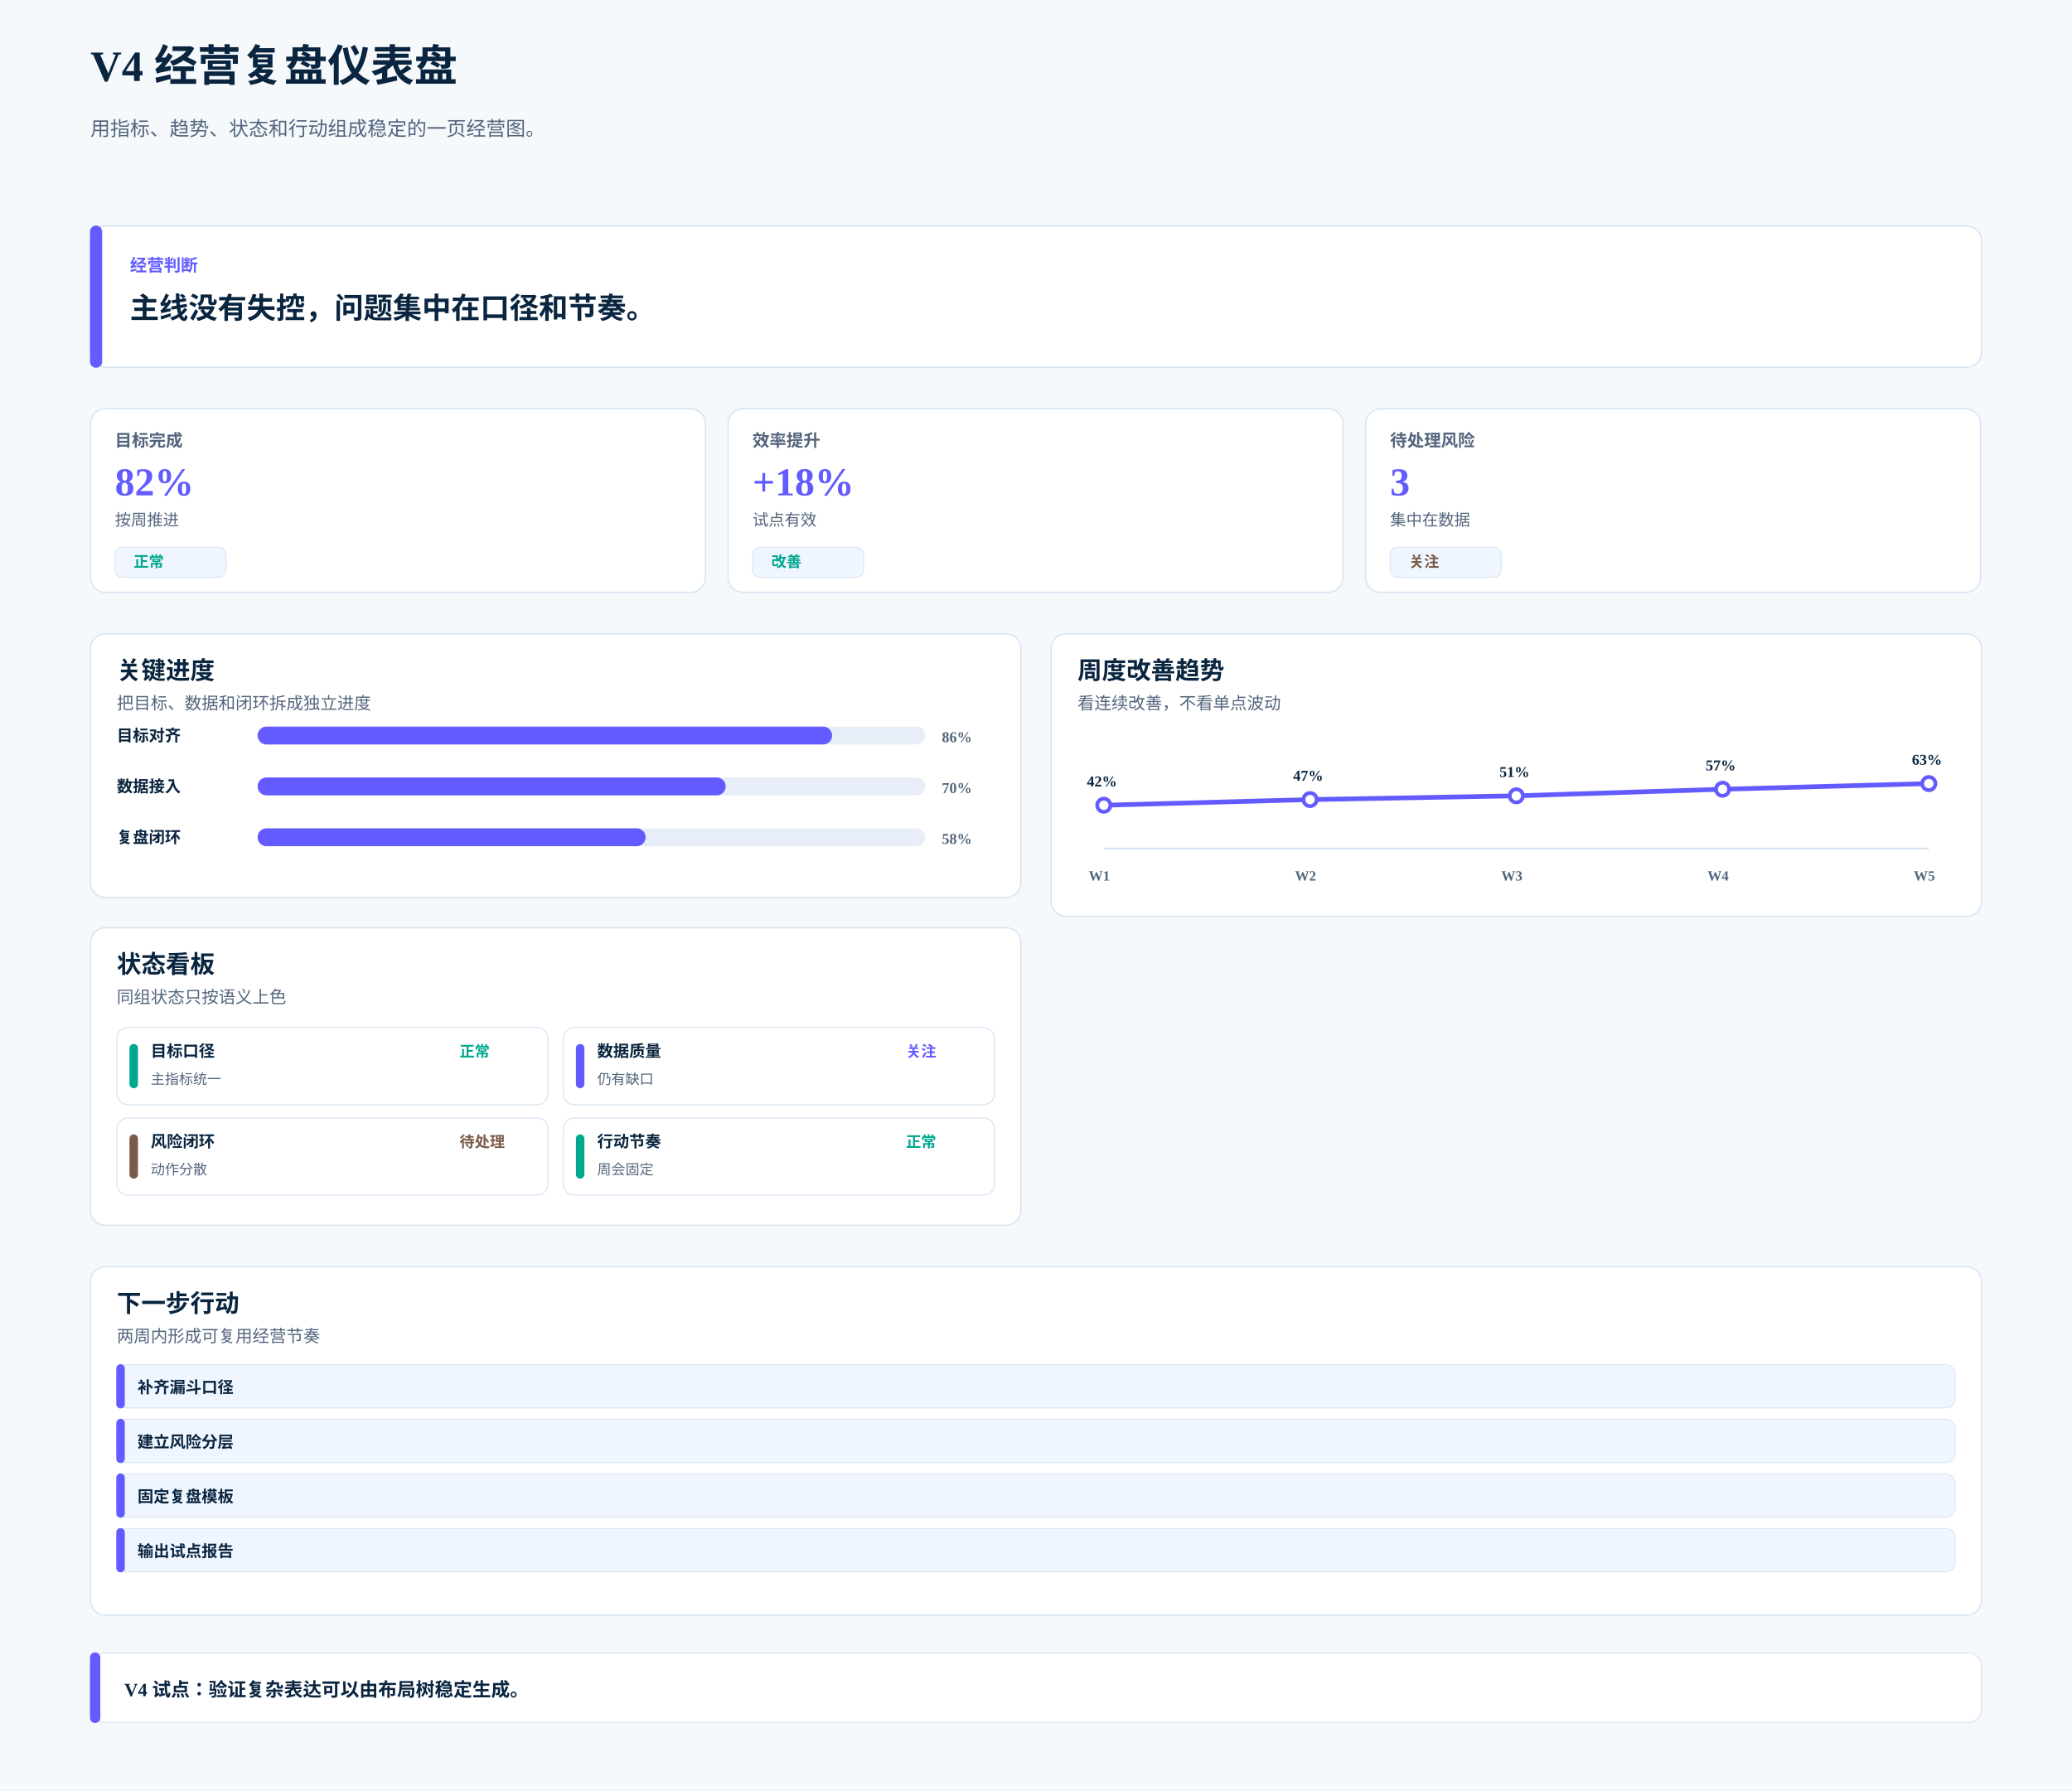
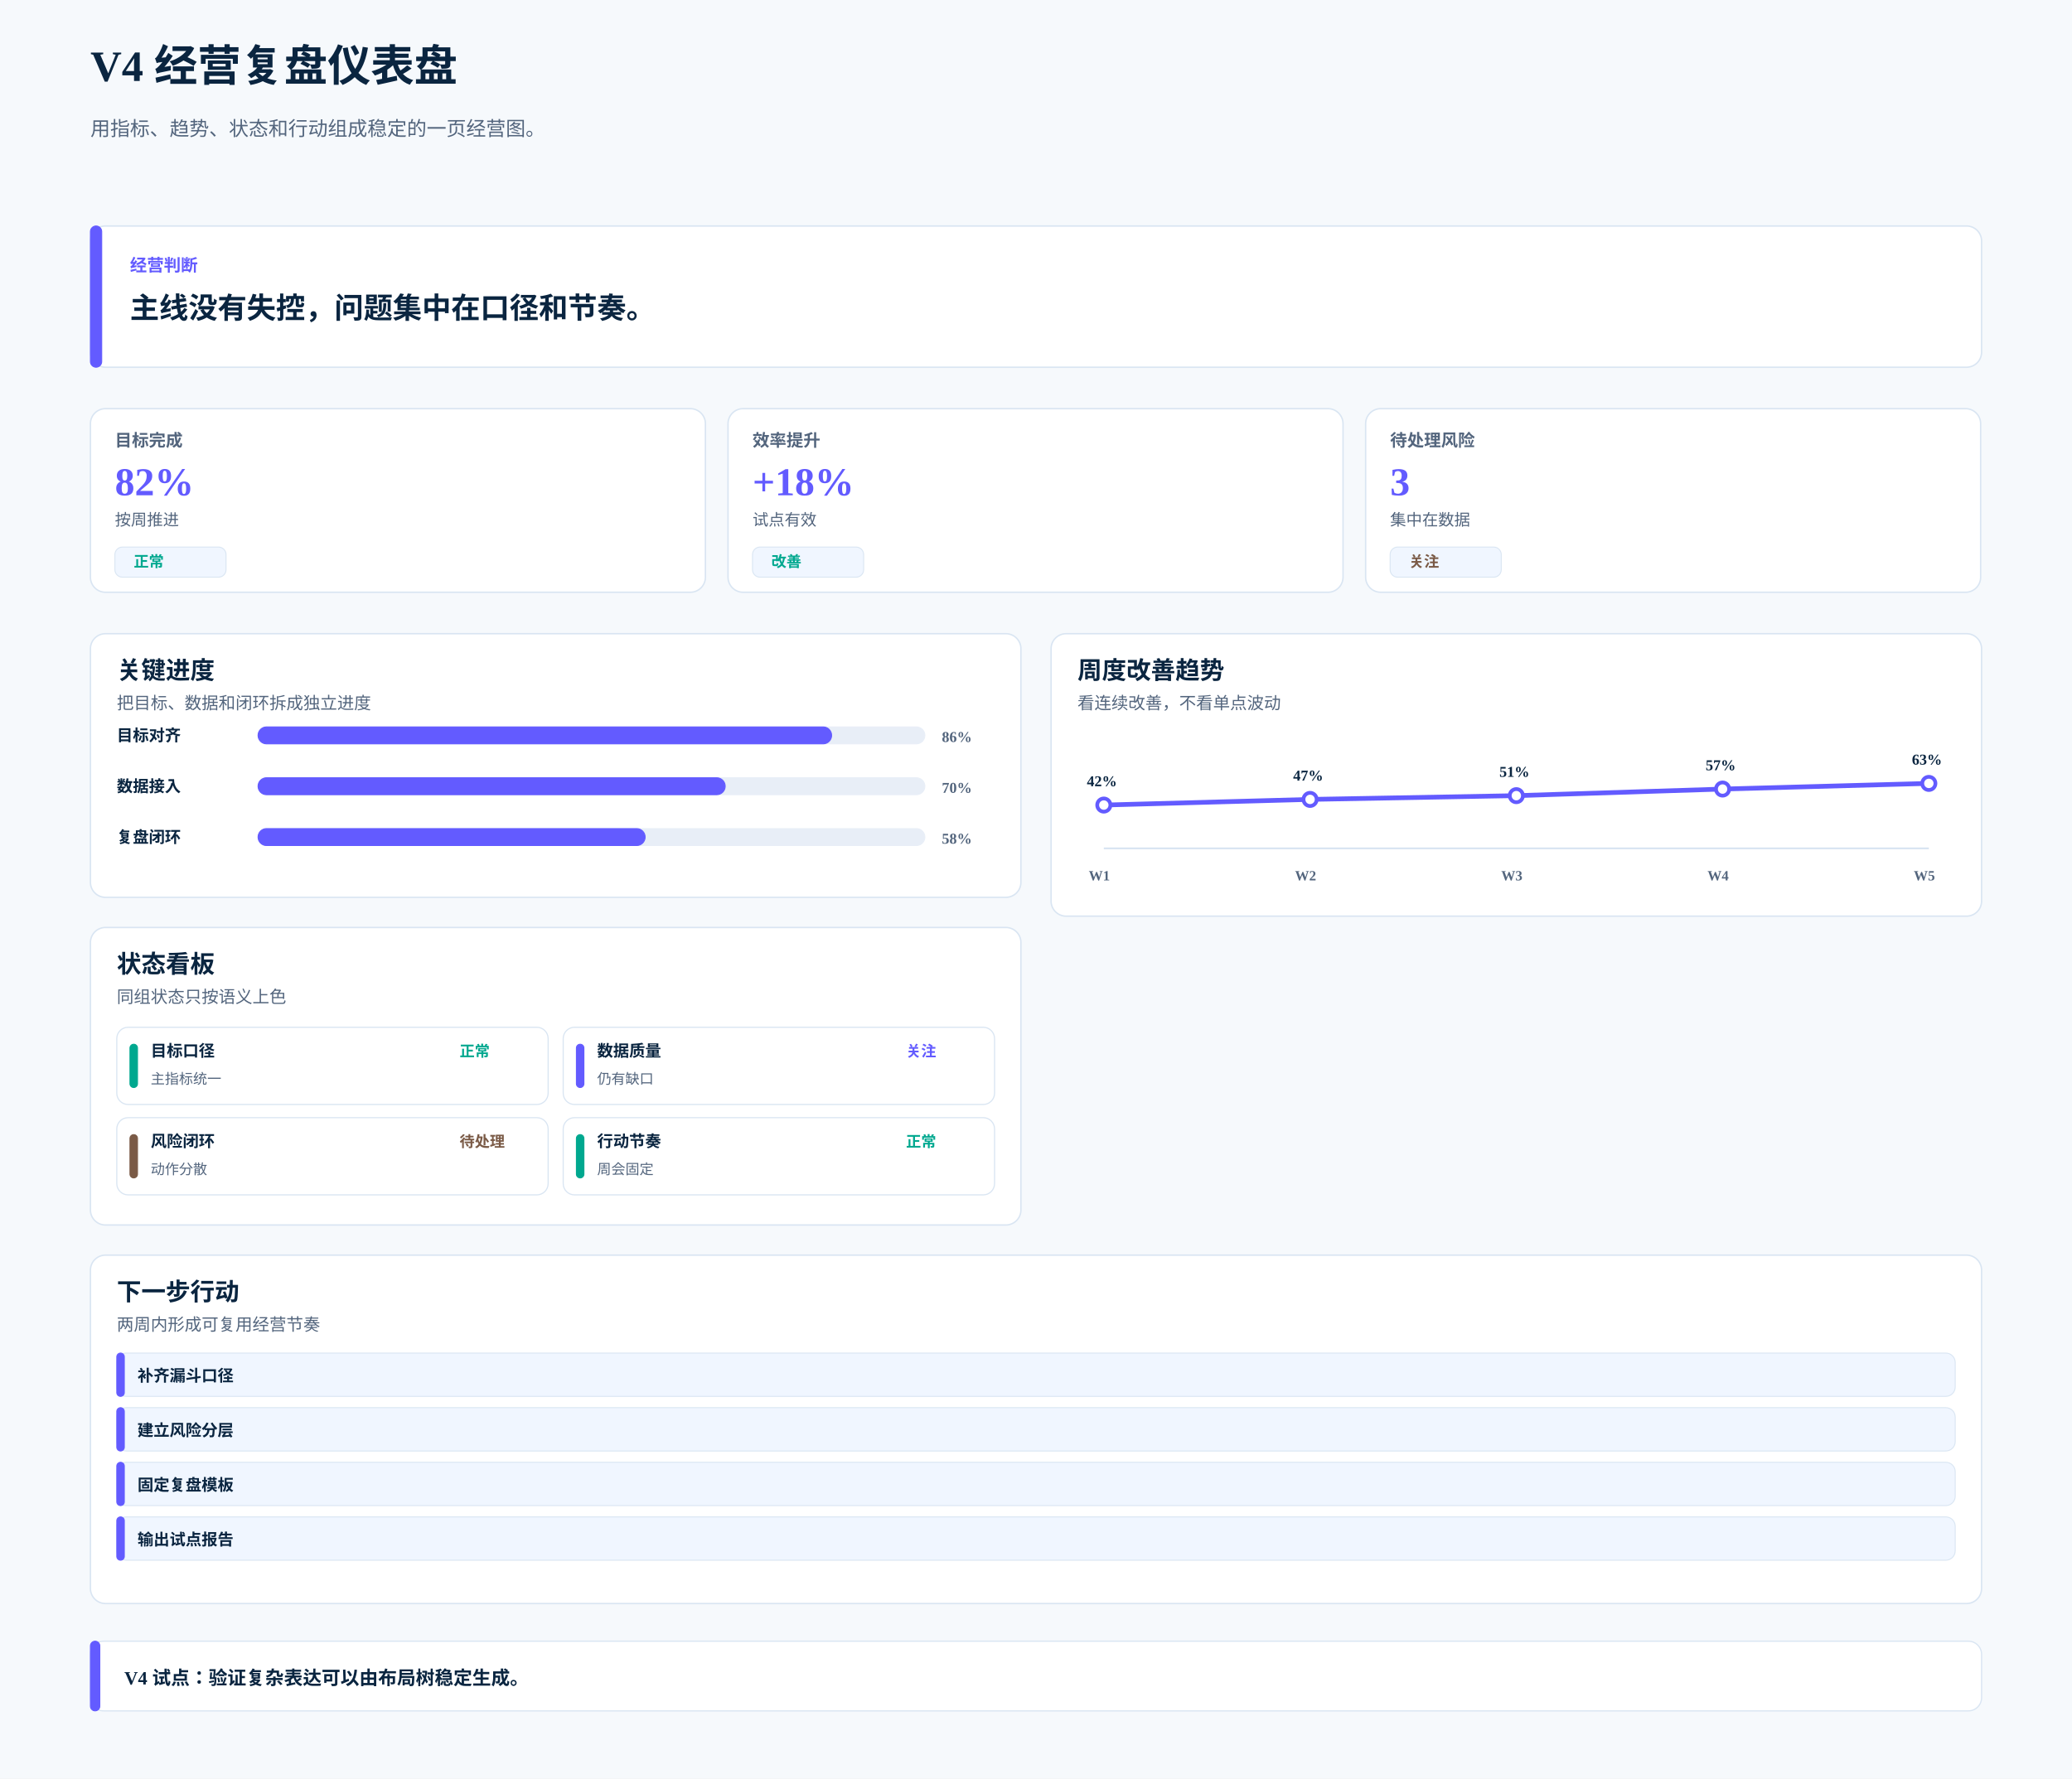
- <svg xmlns="http://www.w3.org/2000/svg" width="2200" height="1901" viewBox="0 0 2200 1901" data-layout-engine="v4" data-expression-mode="dashboard-onepage">
-   <rect x="0" y="0" width="2200" height="1901" rx="0" fill="#F6F9FC" stroke="#F6F9FC" stroke-width="0" />
+ <svg xmlns="http://www.w3.org/2000/svg" width="2200" height="1889" viewBox="0 0 2200 1889" data-layout-engine="v4" data-expression-mode="dashboard-onepage">
+   <rect x="0" y="0" width="2200" height="1889" rx="0" fill="#F6F9FC" stroke="#F6F9FC" stroke-width="0" />
  <g>
-     <text x="96" y="86" font-size="46" fill="#0A2540" font-weight="700">
-       <tspan x="96" dy="0">V4 经营复盘仪表盘</tspan>
-     </text>
-     <text x="96" y="144" font-size="21" fill="#53657D" font-weight="500">
-       <tspan x="96" dy="0">用指标、趋势、状态和行动组成稳定的一页经营图。</tspan>
-     </text>
-     <rect x="96" y="240" width="2008" height="150" rx="16" fill="#FFFFFF" stroke="#D9E5F2" stroke-width="1.5" />
-     <rect x="96" y="240" width="12" height="150" rx="6" fill="#635BFF" stroke="#635BFF" stroke-width="1" />
-     <text x="138" y="288" font-size="18" fill="#635BFF" font-weight="700">
-       <tspan x="138" dy="0">经营判断</tspan>
-     </text>
-     <text x="138" y="338" font-size="31" fill="#0A2540" font-weight="700">
-       <tspan x="138" dy="0">主线没有失控，问题集中在口径和节奏。</tspan>
-     </text>
-     <rect x="96" y="434" width="653" height="195" rx="16" fill="#FFFFFF" stroke="#D9E5F2" stroke-width="1.5" data-tone-group="parallel-metrics" />
-     <text x="122" y="474" font-size="18" fill="#53657D" font-weight="700">
-       <tspan x="122" dy="0">目标完成</tspan>
-     </text>
-     <text x="122" y="526" font-size="42" fill="#635BFF" font-weight="700">
-       <tspan x="122" dy="0">82%</tspan>
-     </text>
-     <text x="122" y="558" font-size="17" fill="#53657D" font-weight="500">
-       <tspan x="122" dy="0">按周推进</tspan>
-     </text>
-     <rect x="122" y="581" width="118" height="32" rx="8" fill="#F0F6FF" stroke="#D9E5F2" stroke-width="1" />
-     <text x="142" y="602" font-size="16" fill="#00A88F" font-weight="700">
-       <tspan x="142" dy="0">正常</tspan>
-     </text>
-     <rect x="773" y="434" width="653" height="195" rx="16" fill="#FFFFFF" stroke="#D9E5F2" stroke-width="1.5" data-tone-group="parallel-metrics" />
-     <text x="799" y="474" font-size="18" fill="#53657D" font-weight="700">
-       <tspan x="799" dy="0">效率提升</tspan>
-     </text>
-     <text x="799" y="526" font-size="42" fill="#635BFF" font-weight="700">
-       <tspan x="799" dy="0">+18%</tspan>
-     </text>
-     <text x="799" y="558" font-size="17" fill="#53657D" font-weight="500">
-       <tspan x="799" dy="0">试点有效</tspan>
-     </text>
-     <rect x="799" y="581" width="118" height="32" rx="8" fill="#F0F6FF" stroke="#D9E5F2" stroke-width="1" />
-     <text x="819" y="602" font-size="16" fill="#00A88F" font-weight="700">
-       <tspan x="819" dy="0">改善</tspan>
-     </text>
-     <rect x="1450" y="434" width="653" height="195" rx="16" fill="#FFFFFF" stroke="#D9E5F2" stroke-width="1.5" data-tone-group="parallel-metrics" />
-     <text x="1476" y="474" font-size="18" fill="#53657D" font-weight="700">
-       <tspan x="1476" dy="0">待处理风险</tspan>
-     </text>
-     <text x="1476" y="526" font-size="42" fill="#635BFF" font-weight="700">
-       <tspan x="1476" dy="0">3</tspan>
-     </text>
-     <text x="1476" y="558" font-size="17" fill="#53657D" font-weight="500">
-       <tspan x="1476" dy="0">集中在数据</tspan>
-     </text>
-     <rect x="1476" y="581" width="118" height="32" rx="8" fill="#F0F6FF" stroke="#D9E5F2" stroke-width="1" />
-     <text x="1496" y="602" font-size="16" fill="#7A5A46" font-weight="700">
-       <tspan x="1496" dy="0">关注</tspan>
-     </text>
-     <rect x="96" y="673" width="988" height="280" rx="16" fill="#FFFFFF" stroke="#D9E5F2" stroke-width="1.5" />
-     <text x="124" y="721" font-size="26" fill="#0A2540" font-weight="700">
-       <tspan x="124" dy="0">关键进度</tspan>
-     </text>
-     <text x="124" y="753" font-size="18" fill="#53657D" font-weight="500">
-       <tspan x="124" dy="0">把目标、数据和闭环拆成独立进度</tspan>
-     </text>
-     <text x="124" y="787" font-size="17" fill="#0A2540" font-weight="700">
-       <tspan x="124" dy="0">目标对齐</tspan>
-     </text>
-     <rect x="274" y="772" width="708" height="18" rx="9" fill="#E8EEF7" stroke="#E8EEF7" stroke-width="1" />
-     <rect x="274" y="772" width="609" height="18" rx="9" fill="#635BFF" stroke="#635BFF" stroke-width="1" />
-     <text x="1000" y="788" font-size="16" fill="#53657D" font-weight="700">
-       <tspan x="1000" dy="0">86%</tspan>
-     </text>
-     <text x="124" y="841" font-size="17" fill="#0A2540" font-weight="700">
-       <tspan x="124" dy="0">数据接入</tspan>
-     </text>
-     <rect x="274" y="826" width="708" height="18" rx="9" fill="#E8EEF7" stroke="#E8EEF7" stroke-width="1" />
-     <rect x="274" y="826" width="496" height="18" rx="9" fill="#635BFF" stroke="#635BFF" stroke-width="1" />
-     <text x="1000" y="842" font-size="16" fill="#53657D" font-weight="700">
-       <tspan x="1000" dy="0">70%</tspan>
-     </text>
-     <text x="124" y="895" font-size="17" fill="#0A2540" font-weight="700">
-       <tspan x="124" dy="0">复盘闭环</tspan>
-     </text>
-     <rect x="274" y="880" width="708" height="18" rx="9" fill="#E8EEF7" stroke="#E8EEF7" stroke-width="1" />
-     <rect x="274" y="880" width="411" height="18" rx="9" fill="#635BFF" stroke="#635BFF" stroke-width="1" />
-     <text x="1000" y="896" font-size="16" fill="#53657D" font-weight="700">
-       <tspan x="1000" dy="0">58%</tspan>
-     </text>
-     <rect x="1116" y="673" width="988" height="300" rx="16" fill="#FFFFFF" stroke="#D9E5F2" stroke-width="1.5" />
-     <text x="1144" y="721" font-size="26" fill="#0A2540" font-weight="700">
-       <tspan x="1144" dy="0">周度改善趋势</tspan>
-     </text>
-     <text x="1144" y="753" font-size="18" fill="#53657D" font-weight="500">
-       <tspan x="1144" dy="0">看连续改善，不看单点波动</tspan>
-     </text>
-     <line x1="1172" y1="901" x2="2048" y2="901" stroke="#D9E5F2" stroke-width="2" />
-     <polyline points="1172,855 1391,849 1610,845 1829,838 2048,832" fill="none" stroke="#635BFF" stroke-width="5" stroke-linecap="round" stroke-linejoin="round" />
-     <circle cx="1172" cy="855" r="7" fill="#FFFFFF" stroke="#635BFF" stroke-width="4" />
-     <text x="1154" y="835" font-size="16" fill="#0A2540" font-weight="700">
-       <tspan x="1154" dy="0">42%</tspan>
-     </text>
-     <text x="1156" y="935" font-size="15" fill="#53657D" font-weight="700">
-       <tspan x="1156" dy="0">W1</tspan>
-     </text>
-     <circle cx="1391" cy="849" r="7" fill="#FFFFFF" stroke="#635BFF" stroke-width="4" />
-     <text x="1373" y="829" font-size="16" fill="#0A2540" font-weight="700">
-       <tspan x="1373" dy="0">47%</tspan>
-     </text>
-     <text x="1375" y="935" font-size="15" fill="#53657D" font-weight="700">
-       <tspan x="1375" dy="0">W2</tspan>
-     </text>
-     <circle cx="1610" cy="845" r="7" fill="#FFFFFF" stroke="#635BFF" stroke-width="4" />
-     <text x="1592" y="825" font-size="16" fill="#0A2540" font-weight="700">
-       <tspan x="1592" dy="0">51%</tspan>
-     </text>
-     <text x="1594" y="935" font-size="15" fill="#53657D" font-weight="700">
-       <tspan x="1594" dy="0">W3</tspan>
-     </text>
-     <circle cx="1829" cy="838" r="7" fill="#FFFFFF" stroke="#635BFF" stroke-width="4" />
-     <text x="1811" y="818" font-size="16" fill="#0A2540" font-weight="700">
-       <tspan x="1811" dy="0">57%</tspan>
-     </text>
-     <text x="1813" y="935" font-size="15" fill="#53657D" font-weight="700">
-       <tspan x="1813" dy="0">W4</tspan>
-     </text>
-     <circle cx="2048" cy="832" r="7" fill="#FFFFFF" stroke="#635BFF" stroke-width="4" />
-     <text x="2030" y="812" font-size="16" fill="#0A2540" font-weight="700">
-       <tspan x="2030" dy="0">63%</tspan>
-     </text>
-     <text x="2032" y="935" font-size="15" fill="#53657D" font-weight="700">
-       <tspan x="2032" dy="0">W5</tspan>
-     </text>
-     <rect x="96" y="985" width="988" height="316" rx="16" fill="#FFFFFF" stroke="#D9E5F2" stroke-width="1.5" />
-     <text x="124" y="1033" font-size="26" fill="#0A2540" font-weight="700">
-       <tspan x="124" dy="0">状态看板</tspan>
-     </text>
-     <text x="124" y="1065" font-size="18" fill="#53657D" font-weight="500">
-       <tspan x="124" dy="0">同组状态只按语义上色</tspan>
-     </text>
-     <rect x="124" y="1091" width="458" height="82" rx="12" fill="#FFFFFF" stroke="#D9E5F2" stroke-width="1.2" />
-     <rect x="138" y="1109" width="8" height="46" rx="4" fill="#00A88F" stroke="#00A88F" stroke-width="1" />
-     <text x="160" y="1122" font-size="17" fill="#0A2540" font-weight="700">
-       <tspan x="160" dy="0">目标口径</tspan>
-     </text>
-     <text x="488" y="1122" font-size="16" fill="#00A88F" font-weight="700">
-       <tspan x="488" dy="0">正常</tspan>
-     </text>
-     <text x="160" y="1151" font-size="15" fill="#53657D" font-weight="500">
-       <tspan x="160" dy="0">主指标统一</tspan>
-     </text>
-     <rect x="598" y="1091" width="458" height="82" rx="12" fill="#FFFFFF" stroke="#D9E5F2" stroke-width="1.2" />
-     <rect x="612" y="1109" width="8" height="46" rx="4" fill="#635BFF" stroke="#635BFF" stroke-width="1" />
-     <text x="634" y="1122" font-size="17" fill="#0A2540" font-weight="700">
-       <tspan x="634" dy="0">数据质量</tspan>
-     </text>
-     <text x="962" y="1122" font-size="16" fill="#635BFF" font-weight="700">
-       <tspan x="962" dy="0">关注</tspan>
-     </text>
-     <text x="634" y="1151" font-size="15" fill="#53657D" font-weight="500">
-       <tspan x="634" dy="0">仍有缺口</tspan>
-     </text>
-     <rect x="124" y="1187" width="458" height="82" rx="12" fill="#FFFFFF" stroke="#D9E5F2" stroke-width="1.2" />
-     <rect x="138" y="1205" width="8" height="46" rx="4" fill="#7A5A46" stroke="#7A5A46" stroke-width="1" />
-     <text x="160" y="1218" font-size="17" fill="#0A2540" font-weight="700">
-       <tspan x="160" dy="0">风险闭环</tspan>
-     </text>
-     <text x="488" y="1218" font-size="16" fill="#7A5A46" font-weight="700">
-       <tspan x="488" dy="0">待处理</tspan>
-     </text>
-     <text x="160" y="1247" font-size="15" fill="#53657D" font-weight="500">
-       <tspan x="160" dy="0">动作分散</tspan>
-     </text>
-     <rect x="598" y="1187" width="458" height="82" rx="12" fill="#FFFFFF" stroke="#D9E5F2" stroke-width="1.2" />
-     <rect x="612" y="1205" width="8" height="46" rx="4" fill="#00A88F" stroke="#00A88F" stroke-width="1" />
-     <text x="634" y="1218" font-size="17" fill="#0A2540" font-weight="700">
-       <tspan x="634" dy="0">行动节奏</tspan>
-     </text>
-     <text x="962" y="1218" font-size="16" fill="#00A88F" font-weight="700">
-       <tspan x="962" dy="0">正常</tspan>
-     </text>
-     <text x="634" y="1247" font-size="15" fill="#53657D" font-weight="500">
-       <tspan x="634" dy="0">周会固定</tspan>
-     </text>
-     <rect x="96" y="1345" width="2008" height="370" rx="16" fill="#FFFFFF" stroke="#D9E5F2" stroke-width="1.5" />
-     <text x="124" y="1393" font-size="26" fill="#0A2540" font-weight="700">
-       <tspan x="124" dy="0">下一步行动</tspan>
-     </text>
-     <text x="124" y="1425" font-size="18" fill="#53657D" font-weight="500">
-       <tspan x="124" dy="0">两周内形成可复用经营节奏</tspan>
-     </text>
-     <rect x="124" y="1449" width="1952" height="46" rx="10" fill="#F0F6FF" stroke="#D9E5F2" stroke-width="1" data-v4-list-row="下一步行动-0" data-has-note="false" />
-     <rect x="124" y="1449" width="8" height="46" rx="4" fill="#635BFF" stroke="#635BFF" stroke-width="1" />
-     <text x="146" y="1479" font-size="17" fill="#0A2540" font-weight="700">
-       <tspan x="146" dy="0">补齐漏斗口径</tspan>
-     </text>
-     <rect x="124" y="1507" width="1952" height="46" rx="10" fill="#F0F6FF" stroke="#D9E5F2" stroke-width="1" data-v4-list-row="下一步行动-1" data-has-note="false" />
-     <rect x="124" y="1507" width="8" height="46" rx="4" fill="#635BFF" stroke="#635BFF" stroke-width="1" />
-     <text x="146" y="1537" font-size="17" fill="#0A2540" font-weight="700">
-       <tspan x="146" dy="0">建立风险分层</tspan>
-     </text>
-     <rect x="124" y="1565" width="1952" height="46" rx="10" fill="#F0F6FF" stroke="#D9E5F2" stroke-width="1" data-v4-list-row="下一步行动-2" data-has-note="false" />
-     <rect x="124" y="1565" width="8" height="46" rx="4" fill="#635BFF" stroke="#635BFF" stroke-width="1" />
-     <text x="146" y="1595" font-size="17" fill="#0A2540" font-weight="700">
-       <tspan x="146" dy="0">固定复盘模板</tspan>
-     </text>
-     <rect x="124" y="1623" width="1952" height="46" rx="10" fill="#F0F6FF" stroke="#D9E5F2" stroke-width="1" data-v4-list-row="下一步行动-3" data-has-note="false" />
-     <rect x="124" y="1623" width="8" height="46" rx="4" fill="#635BFF" stroke="#635BFF" stroke-width="1" />
-     <text x="146" y="1653" font-size="17" fill="#0A2540" font-weight="700">
-       <tspan x="146" dy="0">输出试点报告</tspan>
-     </text>
-     <rect x="96" y="1755" width="2008" height="74" rx="14" fill="#FFFFFF" stroke="#D9E5F2" stroke-width="1.3" />
-     <rect x="96" y="1755" width="10" height="74" rx="5" fill="#635BFF" stroke="#635BFF" stroke-width="1" />
-     <text x="132" y="1801" font-size="20" fill="#0A2540" font-weight="700">
-       <tspan x="132" dy="0">V4 试点：验证复杂表达可以由布局树稳定生成。</tspan>
-     </text>
+     <g data-v43-block="title" data-block-type="title" data-x="96" data-y="40" data-width="2008" data-height="200" data-column="full">
+       <text x="96" y="86" font-size="46" fill="#0A2540" font-weight="700">
+         <tspan x="96" dy="0">V4 经营复盘仪表盘</tspan>
+       </text>
+       <text x="96" y="144" font-size="21" fill="#53657D" font-weight="500">
+         <tspan x="96" dy="0">用指标、趋势、状态和行动组成稳定的一页经营图。</tspan>
+       </text>
+     </g>
+     <g data-v43-block="statement" data-block-type="statement" data-x="96" data-y="240" data-width="2008" data-height="150" data-column="full">
+       <rect x="96" y="240" width="2008" height="150" rx="16" fill="#FFFFFF" stroke="#D9E5F2" stroke-width="1.5" />
+       <rect x="96" y="240" width="12" height="150" rx="6" fill="#635BFF" stroke="#635BFF" stroke-width="1" />
+       <text x="138" y="288" font-size="18" fill="#635BFF" font-weight="700">
+         <tspan x="138" dy="0">经营判断</tspan>
+       </text>
+       <text x="138" y="338" font-size="31" fill="#0A2540" font-weight="700">
+         <tspan x="138" dy="0">主线没有失控，问题集中在口径和节奏。</tspan>
+       </text>
+     </g>
+     <g data-v43-block="metrics" data-block-type="metric-group" data-x="96" data-y="434" data-width="2008" data-height="195" data-column="full">
+       <rect x="96" y="434" width="653" height="195" rx="16" fill="#FFFFFF" stroke="#D9E5F2" stroke-width="1.5" data-tone-group="parallel-metrics" />
+       <text x="122" y="474" font-size="18" fill="#53657D" font-weight="700">
+         <tspan x="122" dy="0">目标完成</tspan>
+       </text>
+       <text x="122" y="526" font-size="42" fill="#635BFF" font-weight="700">
+         <tspan x="122" dy="0">82%</tspan>
+       </text>
+       <text x="122" y="558" font-size="17" fill="#53657D" font-weight="500">
+         <tspan x="122" dy="0">按周推进</tspan>
+       </text>
+       <rect x="122" y="581" width="118" height="32" rx="8" fill="#F0F6FF" stroke="#D9E5F2" stroke-width="1" />
+       <text x="142" y="602" font-size="16" fill="#00A88F" font-weight="700">
+         <tspan x="142" dy="0">正常</tspan>
+       </text>
+       <rect x="773" y="434" width="653" height="195" rx="16" fill="#FFFFFF" stroke="#D9E5F2" stroke-width="1.5" data-tone-group="parallel-metrics" />
+       <text x="799" y="474" font-size="18" fill="#53657D" font-weight="700">
+         <tspan x="799" dy="0">效率提升</tspan>
+       </text>
+       <text x="799" y="526" font-size="42" fill="#635BFF" font-weight="700">
+         <tspan x="799" dy="0">+18%</tspan>
+       </text>
+       <text x="799" y="558" font-size="17" fill="#53657D" font-weight="500">
+         <tspan x="799" dy="0">试点有效</tspan>
+       </text>
+       <rect x="799" y="581" width="118" height="32" rx="8" fill="#F0F6FF" stroke="#D9E5F2" stroke-width="1" />
+       <text x="819" y="602" font-size="16" fill="#00A88F" font-weight="700">
+         <tspan x="819" dy="0">改善</tspan>
+       </text>
+       <rect x="1450" y="434" width="653" height="195" rx="16" fill="#FFFFFF" stroke="#D9E5F2" stroke-width="1.5" data-tone-group="parallel-metrics" />
+       <text x="1476" y="474" font-size="18" fill="#53657D" font-weight="700">
+         <tspan x="1476" dy="0">待处理风险</tspan>
+       </text>
+       <text x="1476" y="526" font-size="42" fill="#635BFF" font-weight="700">
+         <tspan x="1476" dy="0">3</tspan>
+       </text>
+       <text x="1476" y="558" font-size="17" fill="#53657D" font-weight="500">
+         <tspan x="1476" dy="0">集中在数据</tspan>
+       </text>
+       <rect x="1476" y="581" width="118" height="32" rx="8" fill="#F0F6FF" stroke="#D9E5F2" stroke-width="1" />
+       <text x="1496" y="602" font-size="16" fill="#7A5A46" font-weight="700">
+         <tspan x="1496" dy="0">关注</tspan>
+       </text>
+     </g>
+     <g data-v43-block="progress-bar-1" data-block-type="progress-bar" data-x="96" data-y="673" data-width="988" data-height="280" data-column="left">
+       <rect x="96" y="673" width="988" height="280" rx="16" fill="#FFFFFF" stroke="#D9E5F2" stroke-width="1.5" />
+       <text x="124" y="721" font-size="26" fill="#0A2540" font-weight="700">
+         <tspan x="124" dy="0">关键进度</tspan>
+       </text>
+       <text x="124" y="753" font-size="18" fill="#53657D" font-weight="500">
+         <tspan x="124" dy="0">把目标、数据和闭环拆成独立进度</tspan>
+       </text>
+       <text x="124" y="787" font-size="17" fill="#0A2540" font-weight="700">
+         <tspan x="124" dy="0">目标对齐</tspan>
+       </text>
+       <rect x="274" y="772" width="708" height="18" rx="9" fill="#E8EEF7" stroke="#E8EEF7" stroke-width="1" />
+       <rect x="274" y="772" width="609" height="18" rx="9" fill="#635BFF" stroke="#635BFF" stroke-width="1" />
+       <text x="1000" y="788" font-size="16" fill="#53657D" font-weight="700">
+         <tspan x="1000" dy="0">86%</tspan>
+       </text>
+       <text x="124" y="841" font-size="17" fill="#0A2540" font-weight="700">
+         <tspan x="124" dy="0">数据接入</tspan>
+       </text>
+       <rect x="274" y="826" width="708" height="18" rx="9" fill="#E8EEF7" stroke="#E8EEF7" stroke-width="1" />
+       <rect x="274" y="826" width="496" height="18" rx="9" fill="#635BFF" stroke="#635BFF" stroke-width="1" />
+       <text x="1000" y="842" font-size="16" fill="#53657D" font-weight="700">
+         <tspan x="1000" dy="0">70%</tspan>
+       </text>
+       <text x="124" y="895" font-size="17" fill="#0A2540" font-weight="700">
+         <tspan x="124" dy="0">复盘闭环</tspan>
+       </text>
+       <rect x="274" y="880" width="708" height="18" rx="9" fill="#E8EEF7" stroke="#E8EEF7" stroke-width="1" />
+       <rect x="274" y="880" width="411" height="18" rx="9" fill="#635BFF" stroke="#635BFF" stroke-width="1" />
+       <text x="1000" y="896" font-size="16" fill="#53657D" font-weight="700">
+         <tspan x="1000" dy="0">58%</tspan>
+       </text>
+     </g>
+     <g data-v43-block="trend-sparkline-2" data-block-type="trend-sparkline" data-x="1116" data-y="673" data-width="988" data-height="300" data-column="right">
+       <rect x="1116" y="673" width="988" height="300" rx="16" fill="#FFFFFF" stroke="#D9E5F2" stroke-width="1.5" />
+       <text x="1144" y="721" font-size="26" fill="#0A2540" font-weight="700">
+         <tspan x="1144" dy="0">周度改善趋势</tspan>
+       </text>
+       <text x="1144" y="753" font-size="18" fill="#53657D" font-weight="500">
+         <tspan x="1144" dy="0">看连续改善，不看单点波动</tspan>
+       </text>
+       <line x1="1172" y1="901" x2="2048" y2="901" stroke="#D9E5F2" stroke-width="2" />
+       <polyline points="1172,855 1391,849 1610,845 1829,838 2048,832" fill="none" stroke="#635BFF" stroke-width="5" stroke-linecap="round" stroke-linejoin="round" />
+       <circle cx="1172" cy="855" r="7" fill="#FFFFFF" stroke="#635BFF" stroke-width="4" />
+       <text x="1154" y="835" font-size="16" fill="#0A2540" font-weight="700">
+         <tspan x="1154" dy="0">42%</tspan>
+       </text>
+       <text x="1156" y="935" font-size="15" fill="#53657D" font-weight="700">
+         <tspan x="1156" dy="0">W1</tspan>
+       </text>
+       <circle cx="1391" cy="849" r="7" fill="#FFFFFF" stroke="#635BFF" stroke-width="4" />
+       <text x="1373" y="829" font-size="16" fill="#0A2540" font-weight="700">
+         <tspan x="1373" dy="0">47%</tspan>
+       </text>
+       <text x="1375" y="935" font-size="15" fill="#53657D" font-weight="700">
+         <tspan x="1375" dy="0">W2</tspan>
+       </text>
+       <circle cx="1610" cy="845" r="7" fill="#FFFFFF" stroke="#635BFF" stroke-width="4" />
+       <text x="1592" y="825" font-size="16" fill="#0A2540" font-weight="700">
+         <tspan x="1592" dy="0">51%</tspan>
+       </text>
+       <text x="1594" y="935" font-size="15" fill="#53657D" font-weight="700">
+         <tspan x="1594" dy="0">W3</tspan>
+       </text>
+       <circle cx="1829" cy="838" r="7" fill="#FFFFFF" stroke="#635BFF" stroke-width="4" />
+       <text x="1811" y="818" font-size="16" fill="#0A2540" font-weight="700">
+         <tspan x="1811" dy="0">57%</tspan>
+       </text>
+       <text x="1813" y="935" font-size="15" fill="#53657D" font-weight="700">
+         <tspan x="1813" dy="0">W4</tspan>
+       </text>
+       <circle cx="2048" cy="832" r="7" fill="#FFFFFF" stroke="#635BFF" stroke-width="4" />
+       <text x="2030" y="812" font-size="16" fill="#0A2540" font-weight="700">
+         <tspan x="2030" dy="0">63%</tspan>
+       </text>
+       <text x="2032" y="935" font-size="15" fill="#53657D" font-weight="700">
+         <tspan x="2032" dy="0">W5</tspan>
+       </text>
+     </g>
+     <g data-v43-block="status-board-3" data-block-type="status-board" data-x="96" data-y="985" data-width="988" data-height="316" data-column="left">
+       <rect x="96" y="985" width="988" height="316" rx="16" fill="#FFFFFF" stroke="#D9E5F2" stroke-width="1.5" />
+       <text x="124" y="1033" font-size="26" fill="#0A2540" font-weight="700">
+         <tspan x="124" dy="0">状态看板</tspan>
+       </text>
+       <text x="124" y="1065" font-size="18" fill="#53657D" font-weight="500">
+         <tspan x="124" dy="0">同组状态只按语义上色</tspan>
+       </text>
+       <rect x="124" y="1091" width="458" height="82" rx="12" fill="#FFFFFF" stroke="#D9E5F2" stroke-width="1.2" />
+       <rect x="138" y="1109" width="8" height="46" rx="4" fill="#00A88F" stroke="#00A88F" stroke-width="1" />
+       <text x="160" y="1122" font-size="17" fill="#0A2540" font-weight="700">
+         <tspan x="160" dy="0">目标口径</tspan>
+       </text>
+       <text x="488" y="1122" font-size="16" fill="#00A88F" font-weight="700">
+         <tspan x="488" dy="0">正常</tspan>
+       </text>
+       <text x="160" y="1151" font-size="15" fill="#53657D" font-weight="500">
+         <tspan x="160" dy="0">主指标统一</tspan>
+       </text>
+       <rect x="598" y="1091" width="458" height="82" rx="12" fill="#FFFFFF" stroke="#D9E5F2" stroke-width="1.2" />
+       <rect x="612" y="1109" width="8" height="46" rx="4" fill="#635BFF" stroke="#635BFF" stroke-width="1" />
+       <text x="634" y="1122" font-size="17" fill="#0A2540" font-weight="700">
+         <tspan x="634" dy="0">数据质量</tspan>
+       </text>
+       <text x="962" y="1122" font-size="16" fill="#635BFF" font-weight="700">
+         <tspan x="962" dy="0">关注</tspan>
+       </text>
+       <text x="634" y="1151" font-size="15" fill="#53657D" font-weight="500">
+         <tspan x="634" dy="0">仍有缺口</tspan>
+       </text>
+       <rect x="124" y="1187" width="458" height="82" rx="12" fill="#FFFFFF" stroke="#D9E5F2" stroke-width="1.2" />
+       <rect x="138" y="1205" width="8" height="46" rx="4" fill="#7A5A46" stroke="#7A5A46" stroke-width="1" />
+       <text x="160" y="1218" font-size="17" fill="#0A2540" font-weight="700">
+         <tspan x="160" dy="0">风险闭环</tspan>
+       </text>
+       <text x="488" y="1218" font-size="16" fill="#7A5A46" font-weight="700">
+         <tspan x="488" dy="0">待处理</tspan>
+       </text>
+       <text x="160" y="1247" font-size="15" fill="#53657D" font-weight="500">
+         <tspan x="160" dy="0">动作分散</tspan>
+       </text>
+       <rect x="598" y="1187" width="458" height="82" rx="12" fill="#FFFFFF" stroke="#D9E5F2" stroke-width="1.2" />
+       <rect x="612" y="1205" width="8" height="46" rx="4" fill="#00A88F" stroke="#00A88F" stroke-width="1" />
+       <text x="634" y="1218" font-size="17" fill="#0A2540" font-weight="700">
+         <tspan x="634" dy="0">行动节奏</tspan>
+       </text>
+       <text x="962" y="1218" font-size="16" fill="#00A88F" font-weight="700">
+         <tspan x="962" dy="0">正常</tspan>
+       </text>
+       <text x="634" y="1247" font-size="15" fill="#53657D" font-weight="500">
+         <tspan x="634" dy="0">周会固定</tspan>
+       </text>
+     </g>
+     <g data-v43-block="action-list-4" data-block-type="action-list" data-x="96" data-y="1333" data-width="2008" data-height="370" data-column="full">
+       <rect x="96" y="1333" width="2008" height="370" rx="16" fill="#FFFFFF" stroke="#D9E5F2" stroke-width="1.5" />
+       <text x="124" y="1381" font-size="26" fill="#0A2540" font-weight="700">
+         <tspan x="124" dy="0">下一步行动</tspan>
+       </text>
+       <text x="124" y="1413" font-size="18" fill="#53657D" font-weight="500">
+         <tspan x="124" dy="0">两周内形成可复用经营节奏</tspan>
+       </text>
+       <rect x="124" y="1437" width="1952" height="46" rx="10" fill="#F0F6FF" stroke="#D9E5F2" stroke-width="1" data-v4-list-row="下一步行动-0" data-has-note="false" />
+       <rect x="124" y="1437" width="8" height="46" rx="4" fill="#635BFF" stroke="#635BFF" stroke-width="1" />
+       <text x="146" y="1467" font-size="17" fill="#0A2540" font-weight="700">
+         <tspan x="146" dy="0">补齐漏斗口径</tspan>
+       </text>
+       <rect x="124" y="1495" width="1952" height="46" rx="10" fill="#F0F6FF" stroke="#D9E5F2" stroke-width="1" data-v4-list-row="下一步行动-1" data-has-note="false" />
+       <rect x="124" y="1495" width="8" height="46" rx="4" fill="#635BFF" stroke="#635BFF" stroke-width="1" />
+       <text x="146" y="1525" font-size="17" fill="#0A2540" font-weight="700">
+         <tspan x="146" dy="0">建立风险分层</tspan>
+       </text>
+       <rect x="124" y="1553" width="1952" height="46" rx="10" fill="#F0F6FF" stroke="#D9E5F2" stroke-width="1" data-v4-list-row="下一步行动-2" data-has-note="false" />
+       <rect x="124" y="1553" width="8" height="46" rx="4" fill="#635BFF" stroke="#635BFF" stroke-width="1" />
+       <text x="146" y="1583" font-size="17" fill="#0A2540" font-weight="700">
+         <tspan x="146" dy="0">固定复盘模板</tspan>
+       </text>
+       <rect x="124" y="1611" width="1952" height="46" rx="10" fill="#F0F6FF" stroke="#D9E5F2" stroke-width="1" data-v4-list-row="下一步行动-3" data-has-note="false" />
+       <rect x="124" y="1611" width="8" height="46" rx="4" fill="#635BFF" stroke="#635BFF" stroke-width="1" />
+       <text x="146" y="1641" font-size="17" fill="#0A2540" font-weight="700">
+         <tspan x="146" dy="0">输出试点报告</tspan>
+       </text>
+     </g>
+     <g data-v43-block="footer" data-block-type="footer" data-x="96" data-y="1743" data-width="2008" data-height="74" data-column="full">
+       <rect x="96" y="1743" width="2008" height="74" rx="14" fill="#FFFFFF" stroke="#D9E5F2" stroke-width="1.3" />
+       <rect x="96" y="1743" width="10" height="74" rx="5" fill="#635BFF" stroke="#635BFF" stroke-width="1" />
+       <text x="132" y="1789" font-size="20" fill="#0A2540" font-weight="700">
+         <tspan x="132" dy="0">V4 试点：验证复杂表达可以由布局树稳定生成。</tspan>
+       </text>
+     </g>
  </g>
</svg>
